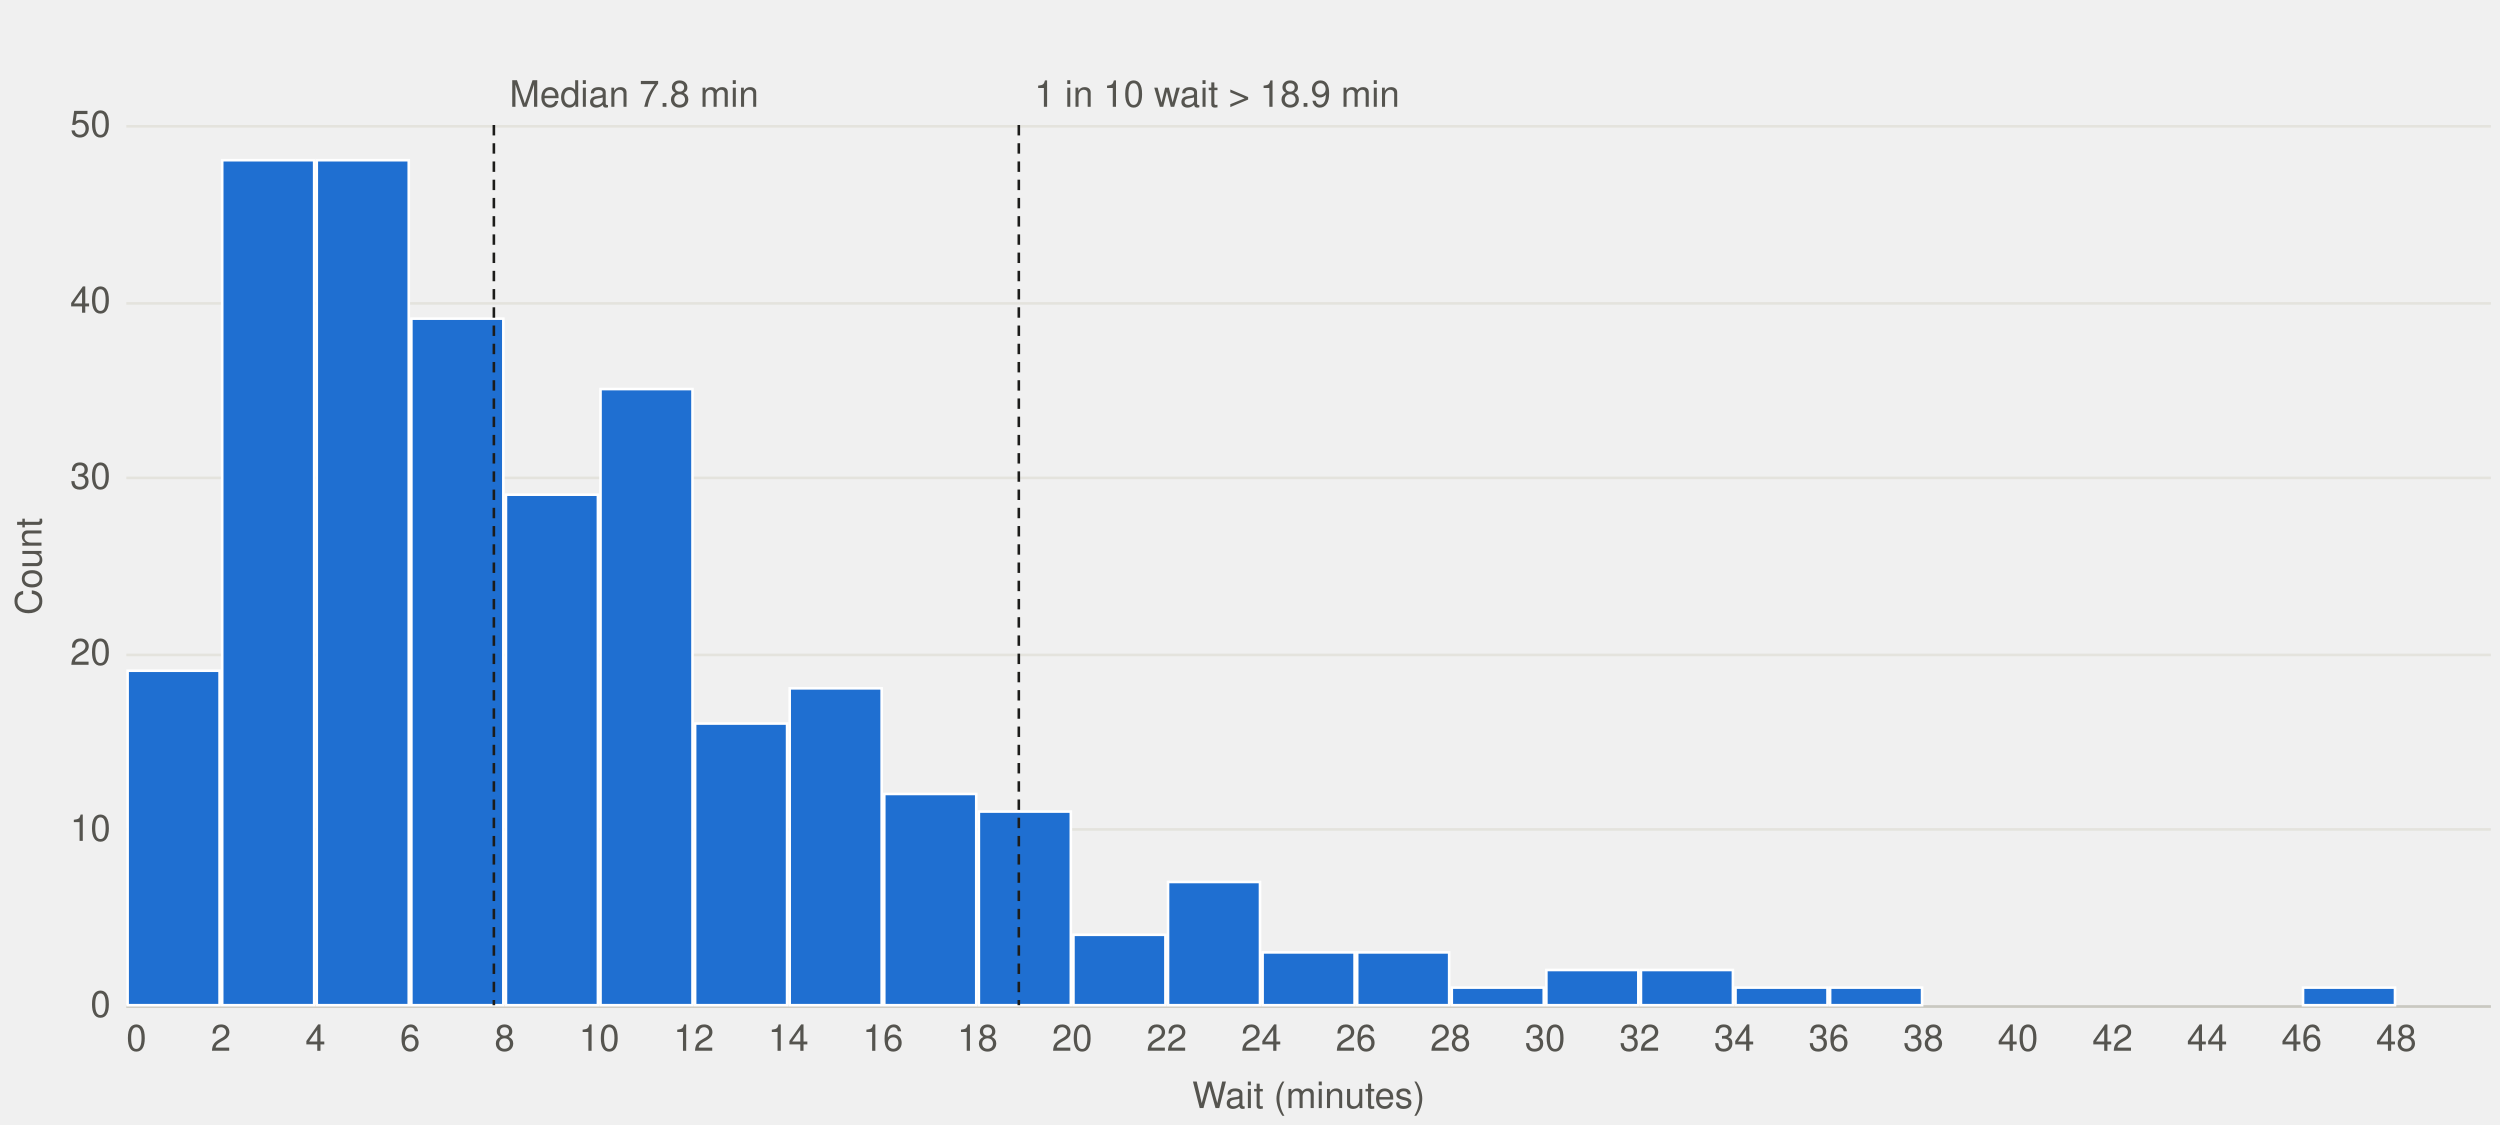
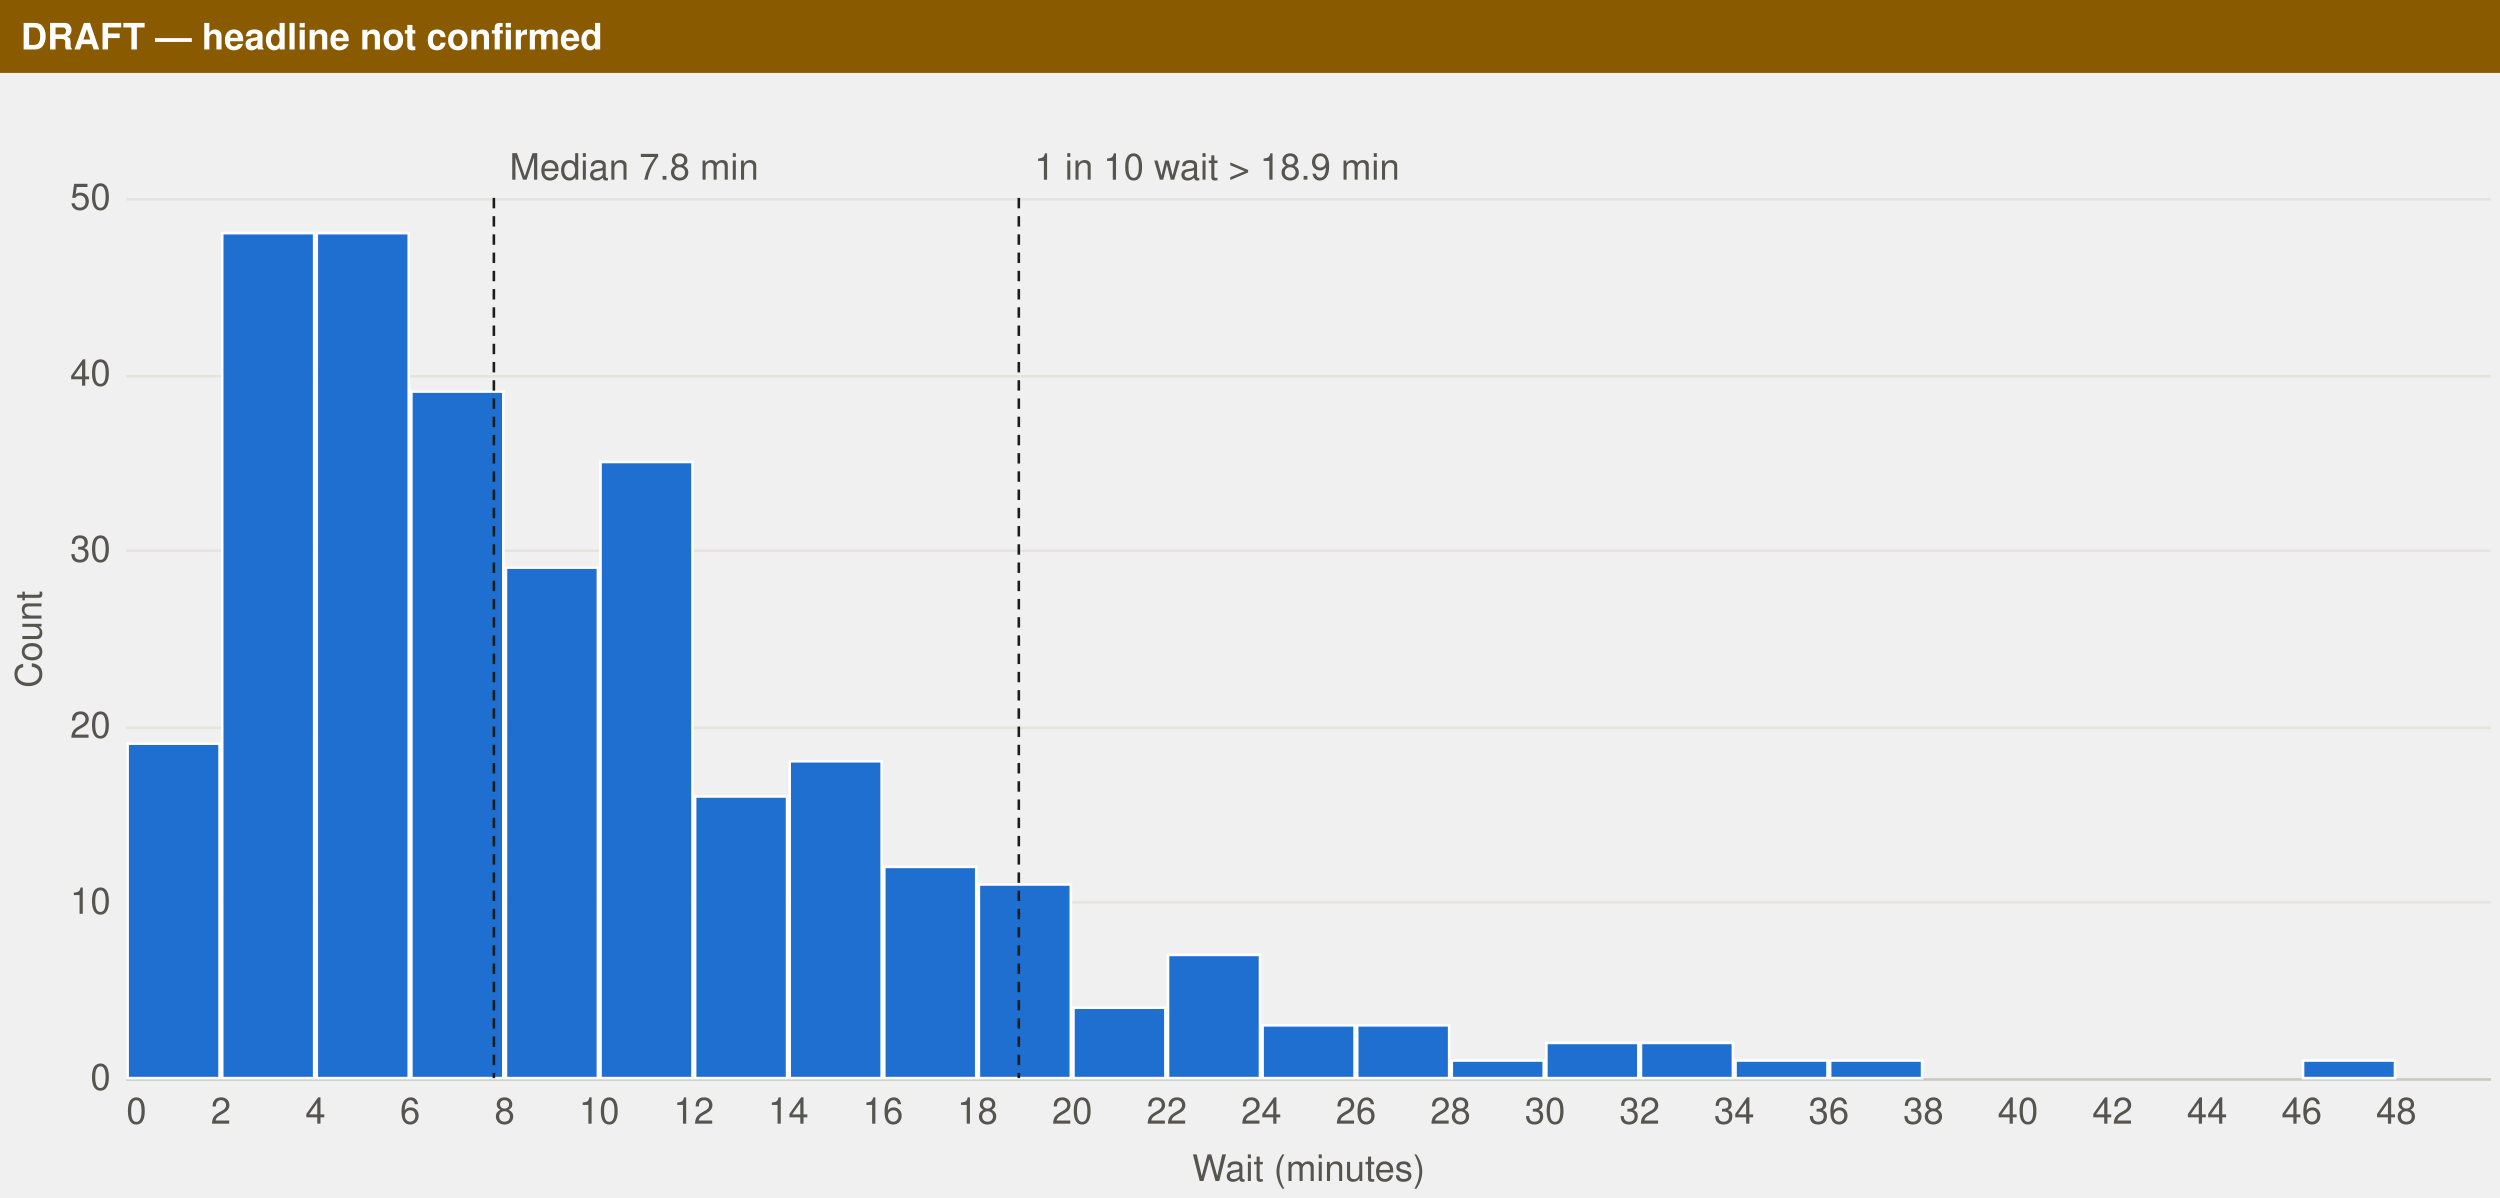
- <svg xmlns="http://www.w3.org/2000/svg" version="1.1" class="marks" width="960" height="432" viewBox="0 0 960 432">
-   <g fill="none" stroke-miterlimit="10" transform="translate(48,48)">
-     <g class="mark-group role-frame root" role="graphics-object" aria-roledescription="group mark container">
-       <g transform="translate(0,0)">
-         <path class="background" aria-hidden="true" d="M0,0h908v338h-908Z" />
-         <g>
-           <g class="mark-group role-axis" aria-hidden="true">
-             <g transform="translate(0.5,0.5)">
-               <path class="background" aria-hidden="true" d="M0,0h0v0h0Z" pointer-events="none" />
-               <g>
-                 <g class="mark-rule role-axis-grid" pointer-events="none">
-                   <line transform="translate(0,338)" x2="908" y2="0" stroke="#e4e3dd" stroke-width="1" opacity="1" />
-                   <line transform="translate(0,270)" x2="908" y2="0" stroke="#e4e3dd" stroke-width="1" opacity="1" />
-                   <line transform="translate(0,203)" x2="908" y2="0" stroke="#e4e3dd" stroke-width="1" opacity="1" />
-                   <line transform="translate(0,135)" x2="908" y2="0" stroke="#e4e3dd" stroke-width="1" opacity="1" />
-                   <line transform="translate(0,68)" x2="908" y2="0" stroke="#e4e3dd" stroke-width="1" opacity="1" />
-                   <line transform="translate(0,0)" x2="908" y2="0" stroke="#e4e3dd" stroke-width="1" opacity="1" />
+ <svg xmlns="http://www.w3.org/2000/svg" width="960" height="460" viewBox="0 0 960 460" font-family="system-ui, -apple-system, 'Segoe UI', Helvetica, Arial, sans-serif">
+   <rect width="960" height="28" fill="#8a5a00" />
+   <text x="8" y="19" font-size="14" font-weight="700" fill="#ffffff">DRAFT — headline not confirmed</text>
+   <svg x="0" y="28" version="1.1" class="marks" width="960" height="432" viewBox="0 0 960 432">
+     <g fill="none" stroke-miterlimit="10" transform="translate(48,48)">
+       <g class="mark-group role-frame root" role="graphics-object" aria-roledescription="group mark container">
+         <g transform="translate(0,0)">
+           <path class="background" aria-hidden="true" d="M0,0h908v338h-908Z" />
+           <g>
+             <g class="mark-group role-axis" aria-hidden="true">
+               <g transform="translate(0.5,0.5)">
+                 <path class="background" aria-hidden="true" d="M0,0h0v0h0Z" pointer-events="none" />
+                 <g>
+                   <g class="mark-rule role-axis-grid" pointer-events="none">
+                     <line transform="translate(0,338)" x2="908" y2="0" stroke="#e4e3dd" stroke-width="1" opacity="1" />
+                     <line transform="translate(0,270)" x2="908" y2="0" stroke="#e4e3dd" stroke-width="1" opacity="1" />
+                     <line transform="translate(0,203)" x2="908" y2="0" stroke="#e4e3dd" stroke-width="1" opacity="1" />
+                     <line transform="translate(0,135)" x2="908" y2="0" stroke="#e4e3dd" stroke-width="1" opacity="1" />
+                     <line transform="translate(0,68)" x2="908" y2="0" stroke="#e4e3dd" stroke-width="1" opacity="1" />
+                     <line transform="translate(0,0)" x2="908" y2="0" stroke="#e4e3dd" stroke-width="1" opacity="1" />
+                   </g>
                </g>
+                 <path class="foreground" aria-hidden="true" d="" pointer-events="none" display="none" />
              </g>
-               <path class="foreground" aria-hidden="true" d="" pointer-events="none" display="none" />
+             </g>
+             <g class="mark-group role-axis" role="graphics-symbol" aria-roledescription="axis" aria-label="X-axis titled 'Wait (minutes)' for a linear scale with values from 0 to 5e+1">
+               <g transform="translate(0.5,338.5)">
+                 <path class="background" aria-hidden="true" d="M0,0h0v0h0Z" pointer-events="none" />
+                 <g>
+                   <g class="mark-text role-axis-label" pointer-events="none">
+                     <text text-anchor="start" transform="translate(0,17)" font-family="system-ui, -apple-system, 'Segoe UI', Helvetica, Arial, sans-serif" font-size="14px" fill="#55544f" opacity="1">0</text>
+                     <text text-anchor="middle" transform="translate(36.32,17)" font-family="system-ui, -apple-system, 'Segoe UI', Helvetica, Arial, sans-serif" font-size="14px" fill="#55544f" opacity="1">2</text>
+                     <text text-anchor="middle" transform="translate(72.64,17)" font-family="system-ui, -apple-system, 'Segoe UI', Helvetica, Arial, sans-serif" font-size="14px" fill="#55544f" opacity="1">4</text>
+                     <text text-anchor="middle" transform="translate(108.96,17)" font-family="system-ui, -apple-system, 'Segoe UI', Helvetica, Arial, sans-serif" font-size="14px" fill="#55544f" opacity="1">6</text>
+                     <text text-anchor="middle" transform="translate(145.28,17)" font-family="system-ui, -apple-system, 'Segoe UI', Helvetica, Arial, sans-serif" font-size="14px" fill="#55544f" opacity="1">8</text>
+                     <text text-anchor="middle" transform="translate(181.6,17)" font-family="system-ui, -apple-system, 'Segoe UI', Helvetica, Arial, sans-serif" font-size="14px" fill="#55544f" opacity="1">10</text>
+                     <text text-anchor="middle" transform="translate(217.92,17)" font-family="system-ui, -apple-system, 'Segoe UI', Helvetica, Arial, sans-serif" font-size="14px" fill="#55544f" opacity="1">12</text>
+                     <text text-anchor="middle" transform="translate(254.24,17)" font-family="system-ui, -apple-system, 'Segoe UI', Helvetica, Arial, sans-serif" font-size="14px" fill="#55544f" opacity="1">14</text>
+                     <text text-anchor="middle" transform="translate(290.56,17)" font-family="system-ui, -apple-system, 'Segoe UI', Helvetica, Arial, sans-serif" font-size="14px" fill="#55544f" opacity="1">16</text>
+                     <text text-anchor="middle" transform="translate(326.88,17)" font-family="system-ui, -apple-system, 'Segoe UI', Helvetica, Arial, sans-serif" font-size="14px" fill="#55544f" opacity="1">18</text>
+                     <text text-anchor="middle" transform="translate(363.2,17)" font-family="system-ui, -apple-system, 'Segoe UI', Helvetica, Arial, sans-serif" font-size="14px" fill="#55544f" opacity="1">20</text>
+                     <text text-anchor="middle" transform="translate(399.52,17)" font-family="system-ui, -apple-system, 'Segoe UI', Helvetica, Arial, sans-serif" font-size="14px" fill="#55544f" opacity="1">22</text>
+                     <text text-anchor="middle" transform="translate(435.84,17)" font-family="system-ui, -apple-system, 'Segoe UI', Helvetica, Arial, sans-serif" font-size="14px" fill="#55544f" opacity="1">24</text>
+                     <text text-anchor="middle" transform="translate(472.16,17)" font-family="system-ui, -apple-system, 'Segoe UI', Helvetica, Arial, sans-serif" font-size="14px" fill="#55544f" opacity="1">26</text>
+                     <text text-anchor="middle" transform="translate(508.48,17)" font-family="system-ui, -apple-system, 'Segoe UI', Helvetica, Arial, sans-serif" font-size="14px" fill="#55544f" opacity="1">28</text>
+                     <text text-anchor="middle" transform="translate(544.8,17)" font-family="system-ui, -apple-system, 'Segoe UI', Helvetica, Arial, sans-serif" font-size="14px" fill="#55544f" opacity="1">30</text>
+                     <text text-anchor="middle" transform="translate(581.12,17)" font-family="system-ui, -apple-system, 'Segoe UI', Helvetica, Arial, sans-serif" font-size="14px" fill="#55544f" opacity="1">32</text>
+                     <text text-anchor="middle" transform="translate(617.44,17)" font-family="system-ui, -apple-system, 'Segoe UI', Helvetica, Arial, sans-serif" font-size="14px" fill="#55544f" opacity="1">34</text>
+                     <text text-anchor="middle" transform="translate(653.76,17)" font-family="system-ui, -apple-system, 'Segoe UI', Helvetica, Arial, sans-serif" font-size="14px" fill="#55544f" opacity="1">36</text>
+                     <text text-anchor="middle" transform="translate(690.08,17)" font-family="system-ui, -apple-system, 'Segoe UI', Helvetica, Arial, sans-serif" font-size="14px" fill="#55544f" opacity="1">38</text>
+                     <text text-anchor="middle" transform="translate(726.4,17)" font-family="system-ui, -apple-system, 'Segoe UI', Helvetica, Arial, sans-serif" font-size="14px" fill="#55544f" opacity="1">40</text>
+                     <text text-anchor="middle" transform="translate(762.72,17)" font-family="system-ui, -apple-system, 'Segoe UI', Helvetica, Arial, sans-serif" font-size="14px" fill="#55544f" opacity="1">42</text>
+                     <text text-anchor="middle" transform="translate(799.04,17)" font-family="system-ui, -apple-system, 'Segoe UI', Helvetica, Arial, sans-serif" font-size="14px" fill="#55544f" opacity="1">44</text>
+                     <text text-anchor="middle" transform="translate(835.36,17)" font-family="system-ui, -apple-system, 'Segoe UI', Helvetica, Arial, sans-serif" font-size="14px" fill="#55544f" opacity="1">46</text>
+                     <text text-anchor="middle" transform="translate(871.68,17)" font-family="system-ui, -apple-system, 'Segoe UI', Helvetica, Arial, sans-serif" font-size="14px" fill="#55544f" opacity="1">48</text>
+                   </g>
+                   <g class="mark-rule role-axis-domain" pointer-events="none">
+                     <line transform="translate(0,0)" x2="908" y2="0" stroke="#c9c8c1" stroke-width="1" opacity="1" />
+                   </g>
+                   <g class="mark-text role-axis-title" pointer-events="none">
+                     <text text-anchor="middle" transform="translate(454,39)" font-family="system-ui, -apple-system, 'Segoe UI', Helvetica, Arial, sans-serif" font-size="14px" font-weight="normal" fill="#55544f" opacity="1">Wait (minutes)</text>
+                   </g>
+                 </g>
+                 <path class="foreground" aria-hidden="true" d="" pointer-events="none" display="none" />
+               </g>
+             </g>
+             <g class="mark-group role-axis" role="graphics-symbol" aria-roledescription="axis" aria-label="Y-axis titled 'Count' for a linear scale with values from 0 to 50">
+               <g transform="translate(0.5,0.5)">
+                 <path class="background" aria-hidden="true" d="M0,0h0v0h0Z" pointer-events="none" />
+                 <g>
+                   <g class="mark-text role-axis-label" pointer-events="none">
+                     <text text-anchor="end" transform="translate(-6,342)" font-family="system-ui, -apple-system, 'Segoe UI', Helvetica, Arial, sans-serif" font-size="14px" fill="#55544f" opacity="1">0</text>
+                     <text text-anchor="end" transform="translate(-6,274.4)" font-family="system-ui, -apple-system, 'Segoe UI', Helvetica, Arial, sans-serif" font-size="14px" fill="#55544f" opacity="1">10</text>
+                     <text text-anchor="end" transform="translate(-6,206.8)" font-family="system-ui, -apple-system, 'Segoe UI', Helvetica, Arial, sans-serif" font-size="14px" fill="#55544f" opacity="1">20</text>
+                     <text text-anchor="end" transform="translate(-6,139.2)" font-family="system-ui, -apple-system, 'Segoe UI', Helvetica, Arial, sans-serif" font-size="14px" fill="#55544f" opacity="1">30</text>
+                     <text text-anchor="end" transform="translate(-6,71.6)" font-family="system-ui, -apple-system, 'Segoe UI', Helvetica, Arial, sans-serif" font-size="14px" fill="#55544f" opacity="1">40</text>
+                     <text text-anchor="end" transform="translate(-6,4)" font-family="system-ui, -apple-system, 'Segoe UI', Helvetica, Arial, sans-serif" font-size="14px" fill="#55544f" opacity="1">50</text>
+                   </g>
+                   <g class="mark-text role-axis-title" pointer-events="none">
+                     <text text-anchor="middle" transform="translate(-29.57227,169) rotate(-90) translate(0,-3)" font-family="system-ui, -apple-system, 'Segoe UI', Helvetica, Arial, sans-serif" font-size="14px" font-weight="normal" fill="#55544f" opacity="1">Count</text>
+                   </g>
+                 </g>
+                 <path class="foreground" aria-hidden="true" d="" pointer-events="none" display="none" />
+               </g>
+             </g>
+             <g class="mark-rect role-mark layer_0_marks" role="graphics-object" aria-roledescription="rect mark container">
+               <path aria-label="Wait (minutes): 6 – 8; Count: 39" role="graphics-symbol" aria-roledescription="bar" d="M109.96,74.36h35.32v263.64h-35.32Z" fill="#1f6fd1" stroke="#ffffff" stroke-width="1" />
+               <path aria-label="Wait (minutes): 14 – 16; Count: 18" role="graphics-symbol" aria-roledescription="bar" d="M255.24,216.32h35.32v121.68h-35.32Z" fill="#1f6fd1" stroke="#ffffff" stroke-width="1" />
+               <path aria-label="Wait (minutes): 10 – 12; Count: 35" role="graphics-symbol" aria-roledescription="bar" d="M182.6,101.4h35.32v236.6h-35.32Z" fill="#1f6fd1" stroke="#ffffff" stroke-width="1" />
+               <path aria-label="Wait (minutes): 2 – 4; Count: 48" role="graphics-symbol" aria-roledescription="bar" d="M37.32,13.52h35.32v324.48h-35.32Z" fill="#1f6fd1" stroke="#ffffff" stroke-width="1" />
+               <path aria-label="Wait (minutes): 0 – 2; Count: 19" role="graphics-symbol" aria-roledescription="bar" d="M1,209.56h35.32v128.44h-35.32Z" fill="#1f6fd1" stroke="#ffffff" stroke-width="1" />
+               <path aria-label="Wait (minutes): 8 – 10; Count: 29" role="graphics-symbol" aria-roledescription="bar" d="M146.28,141.96h35.32v196.04h-35.32Z" fill="#1f6fd1" stroke="#ffffff" stroke-width="1" />
+               <path aria-label="Wait (minutes): 12 – 14; Count: 16" role="graphics-symbol" aria-roledescription="bar" d="M218.92,229.84h35.32v108.16h-35.32Z" fill="#1f6fd1" stroke="#ffffff" stroke-width="1" />
+               <path aria-label="Wait (minutes): 4 – 6; Count: 48" role="graphics-symbol" aria-roledescription="bar" d="M73.64,13.52h35.32v324.48h-35.32Z" fill="#1f6fd1" stroke="#ffffff" stroke-width="1" />
+               <path aria-label="Wait (minutes): 20 – 22; Count: 4" role="graphics-symbol" aria-roledescription="bar" d="M364.2,310.96h35.32v27.04h-35.32Z" fill="#1f6fd1" stroke="#ffffff" stroke-width="1" />
+               <path aria-label="Wait (minutes): 16 – 18; Count: 12" role="graphics-symbol" aria-roledescription="bar" d="M291.56,256.88h35.32v81.12h-35.32Z" fill="#1f6fd1" stroke="#ffffff" stroke-width="1" />
+               <path aria-label="Wait (minutes): 18 – 20; Count: 11" role="graphics-symbol" aria-roledescription="bar" d="M327.88,263.64h35.32v74.36h-35.32Z" fill="#1f6fd1" stroke="#ffffff" stroke-width="1" />
+               <path aria-label="Wait (minutes): 26 – 28; Count: 3" role="graphics-symbol" aria-roledescription="bar" d="M473.16,317.72h35.32v20.28h-35.32Z" fill="#1f6fd1" stroke="#ffffff" stroke-width="1" />
+               <path aria-label="Wait (minutes): 22 – 24; Count: 7" role="graphics-symbol" aria-roledescription="bar" d="M400.52,290.68h35.32v47.32h-35.32Z" fill="#1f6fd1" stroke="#ffffff" stroke-width="1" />
+               <path aria-label="Wait (minutes): 30 – 32; Count: 2" role="graphics-symbol" aria-roledescription="bar" d="M545.8,324.48h35.32v13.52h-35.32Z" fill="#1f6fd1" stroke="#ffffff" stroke-width="1" />
+               <path aria-label="Wait (minutes): 28 – 30; Count: 1" role="graphics-symbol" aria-roledescription="bar" d="M509.48,331.24h35.32v6.76h-35.32Z" fill="#1f6fd1" stroke="#ffffff" stroke-width="1" />
+               <path aria-label="Wait (minutes): 46 – 48; Count: 1" role="graphics-symbol" aria-roledescription="bar" d="M836.36,331.24h35.32v6.76h-35.32Z" fill="#1f6fd1" stroke="#ffffff" stroke-width="1" />
+               <path aria-label="Wait (minutes): 32 – 34; Count: 2" role="graphics-symbol" aria-roledescription="bar" d="M582.12,324.48h35.32v13.52h-35.32Z" fill="#1f6fd1" stroke="#ffffff" stroke-width="1" />
+               <path aria-label="Wait (minutes): 24 – 26; Count: 3" role="graphics-symbol" aria-roledescription="bar" d="M436.84,317.72h35.32v20.28h-35.32Z" fill="#1f6fd1" stroke="#ffffff" stroke-width="1" />
+               <path aria-label="Wait (minutes): 36 – 38; Count: 1" role="graphics-symbol" aria-roledescription="bar" d="M654.76,331.24h35.32v6.76h-35.32Z" fill="#1f6fd1" stroke="#ffffff" stroke-width="1" />
+               <path aria-label="Wait (minutes): 34 – 36; Count: 1" role="graphics-symbol" aria-roledescription="bar" d="M618.44,331.24h35.32v6.76h-35.32Z" fill="#1f6fd1" stroke="#ffffff" stroke-width="1" />
+             </g>
+             <g class="mark-rule role-mark layer_1_marks" role="graphics-symbol" aria-roledescription="rule mark container">
+               <line transform="translate(141.648,0)" x2="0" y2="338" stroke="#1c1c1a" stroke-width="1" stroke-dasharray="4,3" />
+             </g>
+             <g class="mark-text role-mark layer_2_marks" role="graphics-object" aria-roledescription="text mark container">
+               <text text-anchor="start" transform="translate(147.648,-7)" font-family="system-ui, -apple-system, 'Segoe UI', Helvetica, Arial, sans-serif" font-size="14px" fill="#55544f">Median 7.8 min</text>
+             </g>
+             <g class="mark-rule role-mark layer_3_marks" role="graphics-symbol" aria-roledescription="rule mark container">
+               <line transform="translate(343.224,0)" x2="0" y2="338" stroke="#1c1c1a" stroke-width="1" stroke-dasharray="4,3" />
+             </g>
+             <g class="mark-text role-mark layer_4_marks" role="graphics-object" aria-roledescription="text mark container">
+               <text text-anchor="start" transform="translate(349.224,-7)" font-family="system-ui, -apple-system, 'Segoe UI', Helvetica, Arial, sans-serif" font-size="14px" fill="#55544f">1 in 10 wait &gt; 18.9 min</text>
            </g>
          </g>
-           <g class="mark-group role-axis" role="graphics-symbol" aria-roledescription="axis" aria-label="X-axis titled 'Wait (minutes)' for a linear scale with values from 0 to 5e+1">
-             <g transform="translate(0.5,338.5)">
-               <path class="background" aria-hidden="true" d="M0,0h0v0h0Z" pointer-events="none" />
-               <g>
-                 <g class="mark-text role-axis-label" pointer-events="none">
-                   <text text-anchor="start" transform="translate(0,17)" font-family="system-ui, -apple-system, 'Segoe UI', Helvetica, Arial, sans-serif" font-size="14px" fill="#55544f" opacity="1">0</text>
-                   <text text-anchor="middle" transform="translate(36.32,17)" font-family="system-ui, -apple-system, 'Segoe UI', Helvetica, Arial, sans-serif" font-size="14px" fill="#55544f" opacity="1">2</text>
-                   <text text-anchor="middle" transform="translate(72.64,17)" font-family="system-ui, -apple-system, 'Segoe UI', Helvetica, Arial, sans-serif" font-size="14px" fill="#55544f" opacity="1">4</text>
-                   <text text-anchor="middle" transform="translate(108.96,17)" font-family="system-ui, -apple-system, 'Segoe UI', Helvetica, Arial, sans-serif" font-size="14px" fill="#55544f" opacity="1">6</text>
-                   <text text-anchor="middle" transform="translate(145.28,17)" font-family="system-ui, -apple-system, 'Segoe UI', Helvetica, Arial, sans-serif" font-size="14px" fill="#55544f" opacity="1">8</text>
-                   <text text-anchor="middle" transform="translate(181.6,17)" font-family="system-ui, -apple-system, 'Segoe UI', Helvetica, Arial, sans-serif" font-size="14px" fill="#55544f" opacity="1">10</text>
-                   <text text-anchor="middle" transform="translate(217.92,17)" font-family="system-ui, -apple-system, 'Segoe UI', Helvetica, Arial, sans-serif" font-size="14px" fill="#55544f" opacity="1">12</text>
-                   <text text-anchor="middle" transform="translate(254.24,17)" font-family="system-ui, -apple-system, 'Segoe UI', Helvetica, Arial, sans-serif" font-size="14px" fill="#55544f" opacity="1">14</text>
-                   <text text-anchor="middle" transform="translate(290.56,17)" font-family="system-ui, -apple-system, 'Segoe UI', Helvetica, Arial, sans-serif" font-size="14px" fill="#55544f" opacity="1">16</text>
-                   <text text-anchor="middle" transform="translate(326.88,17)" font-family="system-ui, -apple-system, 'Segoe UI', Helvetica, Arial, sans-serif" font-size="14px" fill="#55544f" opacity="1">18</text>
-                   <text text-anchor="middle" transform="translate(363.2,17)" font-family="system-ui, -apple-system, 'Segoe UI', Helvetica, Arial, sans-serif" font-size="14px" fill="#55544f" opacity="1">20</text>
-                   <text text-anchor="middle" transform="translate(399.52,17)" font-family="system-ui, -apple-system, 'Segoe UI', Helvetica, Arial, sans-serif" font-size="14px" fill="#55544f" opacity="1">22</text>
-                   <text text-anchor="middle" transform="translate(435.84,17)" font-family="system-ui, -apple-system, 'Segoe UI', Helvetica, Arial, sans-serif" font-size="14px" fill="#55544f" opacity="1">24</text>
-                   <text text-anchor="middle" transform="translate(472.16,17)" font-family="system-ui, -apple-system, 'Segoe UI', Helvetica, Arial, sans-serif" font-size="14px" fill="#55544f" opacity="1">26</text>
-                   <text text-anchor="middle" transform="translate(508.48,17)" font-family="system-ui, -apple-system, 'Segoe UI', Helvetica, Arial, sans-serif" font-size="14px" fill="#55544f" opacity="1">28</text>
-                   <text text-anchor="middle" transform="translate(544.8,17)" font-family="system-ui, -apple-system, 'Segoe UI', Helvetica, Arial, sans-serif" font-size="14px" fill="#55544f" opacity="1">30</text>
-                   <text text-anchor="middle" transform="translate(581.12,17)" font-family="system-ui, -apple-system, 'Segoe UI', Helvetica, Arial, sans-serif" font-size="14px" fill="#55544f" opacity="1">32</text>
-                   <text text-anchor="middle" transform="translate(617.44,17)" font-family="system-ui, -apple-system, 'Segoe UI', Helvetica, Arial, sans-serif" font-size="14px" fill="#55544f" opacity="1">34</text>
-                   <text text-anchor="middle" transform="translate(653.76,17)" font-family="system-ui, -apple-system, 'Segoe UI', Helvetica, Arial, sans-serif" font-size="14px" fill="#55544f" opacity="1">36</text>
-                   <text text-anchor="middle" transform="translate(690.08,17)" font-family="system-ui, -apple-system, 'Segoe UI', Helvetica, Arial, sans-serif" font-size="14px" fill="#55544f" opacity="1">38</text>
-                   <text text-anchor="middle" transform="translate(726.4,17)" font-family="system-ui, -apple-system, 'Segoe UI', Helvetica, Arial, sans-serif" font-size="14px" fill="#55544f" opacity="1">40</text>
-                   <text text-anchor="middle" transform="translate(762.72,17)" font-family="system-ui, -apple-system, 'Segoe UI', Helvetica, Arial, sans-serif" font-size="14px" fill="#55544f" opacity="1">42</text>
-                   <text text-anchor="middle" transform="translate(799.04,17)" font-family="system-ui, -apple-system, 'Segoe UI', Helvetica, Arial, sans-serif" font-size="14px" fill="#55544f" opacity="1">44</text>
-                   <text text-anchor="middle" transform="translate(835.36,17)" font-family="system-ui, -apple-system, 'Segoe UI', Helvetica, Arial, sans-serif" font-size="14px" fill="#55544f" opacity="1">46</text>
-                   <text text-anchor="middle" transform="translate(871.68,17)" font-family="system-ui, -apple-system, 'Segoe UI', Helvetica, Arial, sans-serif" font-size="14px" fill="#55544f" opacity="1">48</text>
-                 </g>
-                 <g class="mark-rule role-axis-domain" pointer-events="none">
-                   <line transform="translate(0,0)" x2="908" y2="0" stroke="#c9c8c1" stroke-width="1" opacity="1" />
-                 </g>
-                 <g class="mark-text role-axis-title" pointer-events="none">
-                   <text text-anchor="middle" transform="translate(454,39)" font-family="system-ui, -apple-system, 'Segoe UI', Helvetica, Arial, sans-serif" font-size="14px" font-weight="normal" fill="#55544f" opacity="1">Wait (minutes)</text>
-                 </g>
-               </g>
-               <path class="foreground" aria-hidden="true" d="" pointer-events="none" display="none" />
-             </g>
-           </g>
-           <g class="mark-group role-axis" role="graphics-symbol" aria-roledescription="axis" aria-label="Y-axis titled 'Count' for a linear scale with values from 0 to 50">
-             <g transform="translate(0.5,0.5)">
-               <path class="background" aria-hidden="true" d="M0,0h0v0h0Z" pointer-events="none" />
-               <g>
-                 <g class="mark-text role-axis-label" pointer-events="none">
-                   <text text-anchor="end" transform="translate(-6,342)" font-family="system-ui, -apple-system, 'Segoe UI', Helvetica, Arial, sans-serif" font-size="14px" fill="#55544f" opacity="1">0</text>
-                   <text text-anchor="end" transform="translate(-6,274.4)" font-family="system-ui, -apple-system, 'Segoe UI', Helvetica, Arial, sans-serif" font-size="14px" fill="#55544f" opacity="1">10</text>
-                   <text text-anchor="end" transform="translate(-6,206.8)" font-family="system-ui, -apple-system, 'Segoe UI', Helvetica, Arial, sans-serif" font-size="14px" fill="#55544f" opacity="1">20</text>
-                   <text text-anchor="end" transform="translate(-6,139.2)" font-family="system-ui, -apple-system, 'Segoe UI', Helvetica, Arial, sans-serif" font-size="14px" fill="#55544f" opacity="1">30</text>
-                   <text text-anchor="end" transform="translate(-6,71.6)" font-family="system-ui, -apple-system, 'Segoe UI', Helvetica, Arial, sans-serif" font-size="14px" fill="#55544f" opacity="1">40</text>
-                   <text text-anchor="end" transform="translate(-6,4)" font-family="system-ui, -apple-system, 'Segoe UI', Helvetica, Arial, sans-serif" font-size="14px" fill="#55544f" opacity="1">50</text>
-                 </g>
-                 <g class="mark-text role-axis-title" pointer-events="none">
-                   <text text-anchor="middle" transform="translate(-29.57227,169) rotate(-90) translate(0,-3)" font-family="system-ui, -apple-system, 'Segoe UI', Helvetica, Arial, sans-serif" font-size="14px" font-weight="normal" fill="#55544f" opacity="1">Count</text>
-                 </g>
-               </g>
-               <path class="foreground" aria-hidden="true" d="" pointer-events="none" display="none" />
-             </g>
-           </g>
-           <g class="mark-rect role-mark layer_0_marks" role="graphics-object" aria-roledescription="rect mark container">
-             <path aria-label="Wait (minutes): 6 – 8; Count: 39" role="graphics-symbol" aria-roledescription="bar" d="M109.96,74.36h35.32v263.64h-35.32Z" fill="#1f6fd1" stroke="#ffffff" stroke-width="1" />
-             <path aria-label="Wait (minutes): 14 – 16; Count: 18" role="graphics-symbol" aria-roledescription="bar" d="M255.24,216.32h35.32v121.68h-35.32Z" fill="#1f6fd1" stroke="#ffffff" stroke-width="1" />
-             <path aria-label="Wait (minutes): 10 – 12; Count: 35" role="graphics-symbol" aria-roledescription="bar" d="M182.6,101.4h35.32v236.6h-35.32Z" fill="#1f6fd1" stroke="#ffffff" stroke-width="1" />
-             <path aria-label="Wait (minutes): 2 – 4; Count: 48" role="graphics-symbol" aria-roledescription="bar" d="M37.32,13.52h35.32v324.48h-35.32Z" fill="#1f6fd1" stroke="#ffffff" stroke-width="1" />
-             <path aria-label="Wait (minutes): 0 – 2; Count: 19" role="graphics-symbol" aria-roledescription="bar" d="M1,209.56h35.32v128.44h-35.32Z" fill="#1f6fd1" stroke="#ffffff" stroke-width="1" />
-             <path aria-label="Wait (minutes): 8 – 10; Count: 29" role="graphics-symbol" aria-roledescription="bar" d="M146.28,141.96h35.32v196.04h-35.32Z" fill="#1f6fd1" stroke="#ffffff" stroke-width="1" />
-             <path aria-label="Wait (minutes): 12 – 14; Count: 16" role="graphics-symbol" aria-roledescription="bar" d="M218.92,229.84h35.32v108.16h-35.32Z" fill="#1f6fd1" stroke="#ffffff" stroke-width="1" />
-             <path aria-label="Wait (minutes): 4 – 6; Count: 48" role="graphics-symbol" aria-roledescription="bar" d="M73.64,13.52h35.32v324.48h-35.32Z" fill="#1f6fd1" stroke="#ffffff" stroke-width="1" />
-             <path aria-label="Wait (minutes): 20 – 22; Count: 4" role="graphics-symbol" aria-roledescription="bar" d="M364.2,310.96h35.32v27.04h-35.32Z" fill="#1f6fd1" stroke="#ffffff" stroke-width="1" />
-             <path aria-label="Wait (minutes): 16 – 18; Count: 12" role="graphics-symbol" aria-roledescription="bar" d="M291.56,256.88h35.32v81.12h-35.32Z" fill="#1f6fd1" stroke="#ffffff" stroke-width="1" />
-             <path aria-label="Wait (minutes): 18 – 20; Count: 11" role="graphics-symbol" aria-roledescription="bar" d="M327.88,263.64h35.32v74.36h-35.32Z" fill="#1f6fd1" stroke="#ffffff" stroke-width="1" />
-             <path aria-label="Wait (minutes): 26 – 28; Count: 3" role="graphics-symbol" aria-roledescription="bar" d="M473.16,317.72h35.32v20.28h-35.32Z" fill="#1f6fd1" stroke="#ffffff" stroke-width="1" />
-             <path aria-label="Wait (minutes): 22 – 24; Count: 7" role="graphics-symbol" aria-roledescription="bar" d="M400.52,290.68h35.32v47.32h-35.32Z" fill="#1f6fd1" stroke="#ffffff" stroke-width="1" />
-             <path aria-label="Wait (minutes): 30 – 32; Count: 2" role="graphics-symbol" aria-roledescription="bar" d="M545.8,324.48h35.32v13.52h-35.32Z" fill="#1f6fd1" stroke="#ffffff" stroke-width="1" />
-             <path aria-label="Wait (minutes): 28 – 30; Count: 1" role="graphics-symbol" aria-roledescription="bar" d="M509.48,331.24h35.32v6.76h-35.32Z" fill="#1f6fd1" stroke="#ffffff" stroke-width="1" />
-             <path aria-label="Wait (minutes): 46 – 48; Count: 1" role="graphics-symbol" aria-roledescription="bar" d="M836.36,331.24h35.32v6.76h-35.32Z" fill="#1f6fd1" stroke="#ffffff" stroke-width="1" />
-             <path aria-label="Wait (minutes): 32 – 34; Count: 2" role="graphics-symbol" aria-roledescription="bar" d="M582.12,324.48h35.32v13.52h-35.32Z" fill="#1f6fd1" stroke="#ffffff" stroke-width="1" />
-             <path aria-label="Wait (minutes): 24 – 26; Count: 3" role="graphics-symbol" aria-roledescription="bar" d="M436.84,317.72h35.32v20.28h-35.32Z" fill="#1f6fd1" stroke="#ffffff" stroke-width="1" />
-             <path aria-label="Wait (minutes): 36 – 38; Count: 1" role="graphics-symbol" aria-roledescription="bar" d="M654.76,331.24h35.32v6.76h-35.32Z" fill="#1f6fd1" stroke="#ffffff" stroke-width="1" />
-             <path aria-label="Wait (minutes): 34 – 36; Count: 1" role="graphics-symbol" aria-roledescription="bar" d="M618.44,331.24h35.32v6.76h-35.32Z" fill="#1f6fd1" stroke="#ffffff" stroke-width="1" />
-           </g>
-           <g class="mark-rule role-mark layer_1_marks" role="graphics-symbol" aria-roledescription="rule mark container">
-             <line transform="translate(141.648,0)" x2="0" y2="338" stroke="#1c1c1a" stroke-width="1" stroke-dasharray="4,3" />
-           </g>
-           <g class="mark-text role-mark layer_2_marks" role="graphics-object" aria-roledescription="text mark container">
-             <text text-anchor="start" transform="translate(147.648,-7)" font-family="system-ui, -apple-system, 'Segoe UI', Helvetica, Arial, sans-serif" font-size="14px" fill="#55544f">Median 7.8 min</text>
-           </g>
-           <g class="mark-rule role-mark layer_3_marks" role="graphics-symbol" aria-roledescription="rule mark container">
-             <line transform="translate(343.224,0)" x2="0" y2="338" stroke="#1c1c1a" stroke-width="1" stroke-dasharray="4,3" />
-           </g>
-           <g class="mark-text role-mark layer_4_marks" role="graphics-object" aria-roledescription="text mark container">
-             <text text-anchor="start" transform="translate(349.224,-7)" font-family="system-ui, -apple-system, 'Segoe UI', Helvetica, Arial, sans-serif" font-size="14px" fill="#55544f">1 in 10 wait &gt; 18.9 min</text>
-           </g>
+           <path class="foreground" aria-hidden="true" d="" display="none" />
        </g>
-         <path class="foreground" aria-hidden="true" d="" display="none" />
      </g>
    </g>
-   </g>
+   </svg>
</svg>
